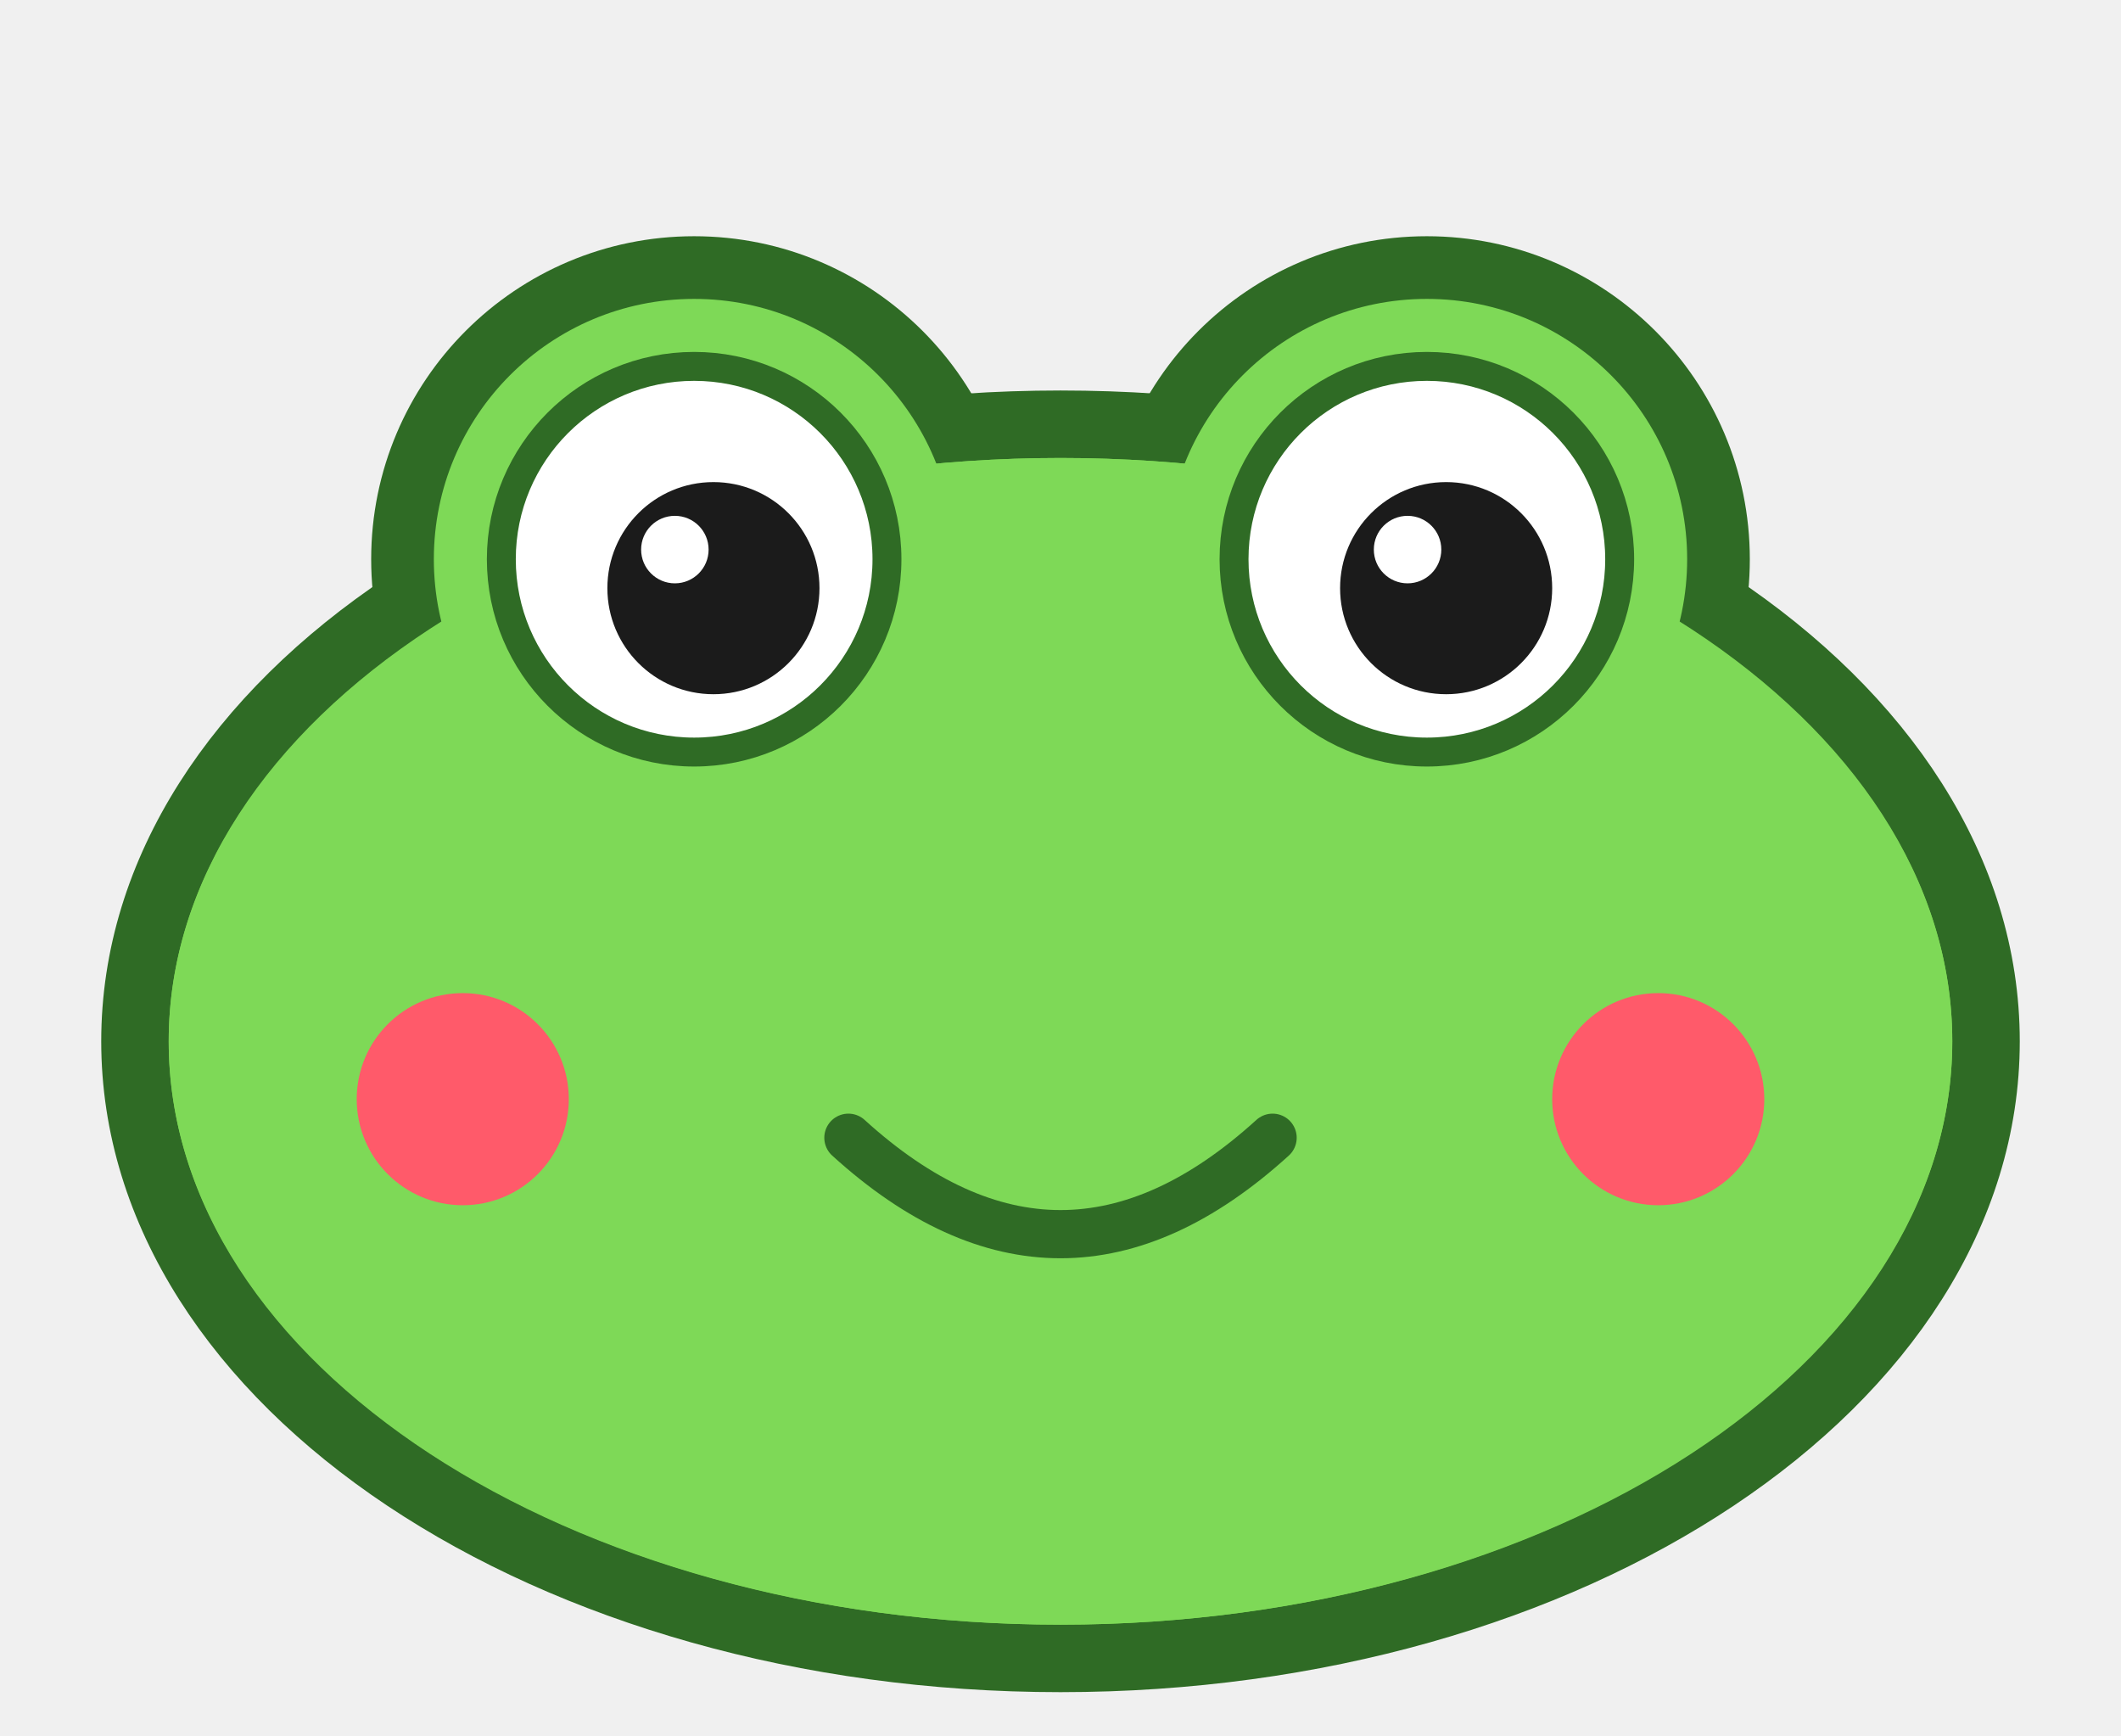
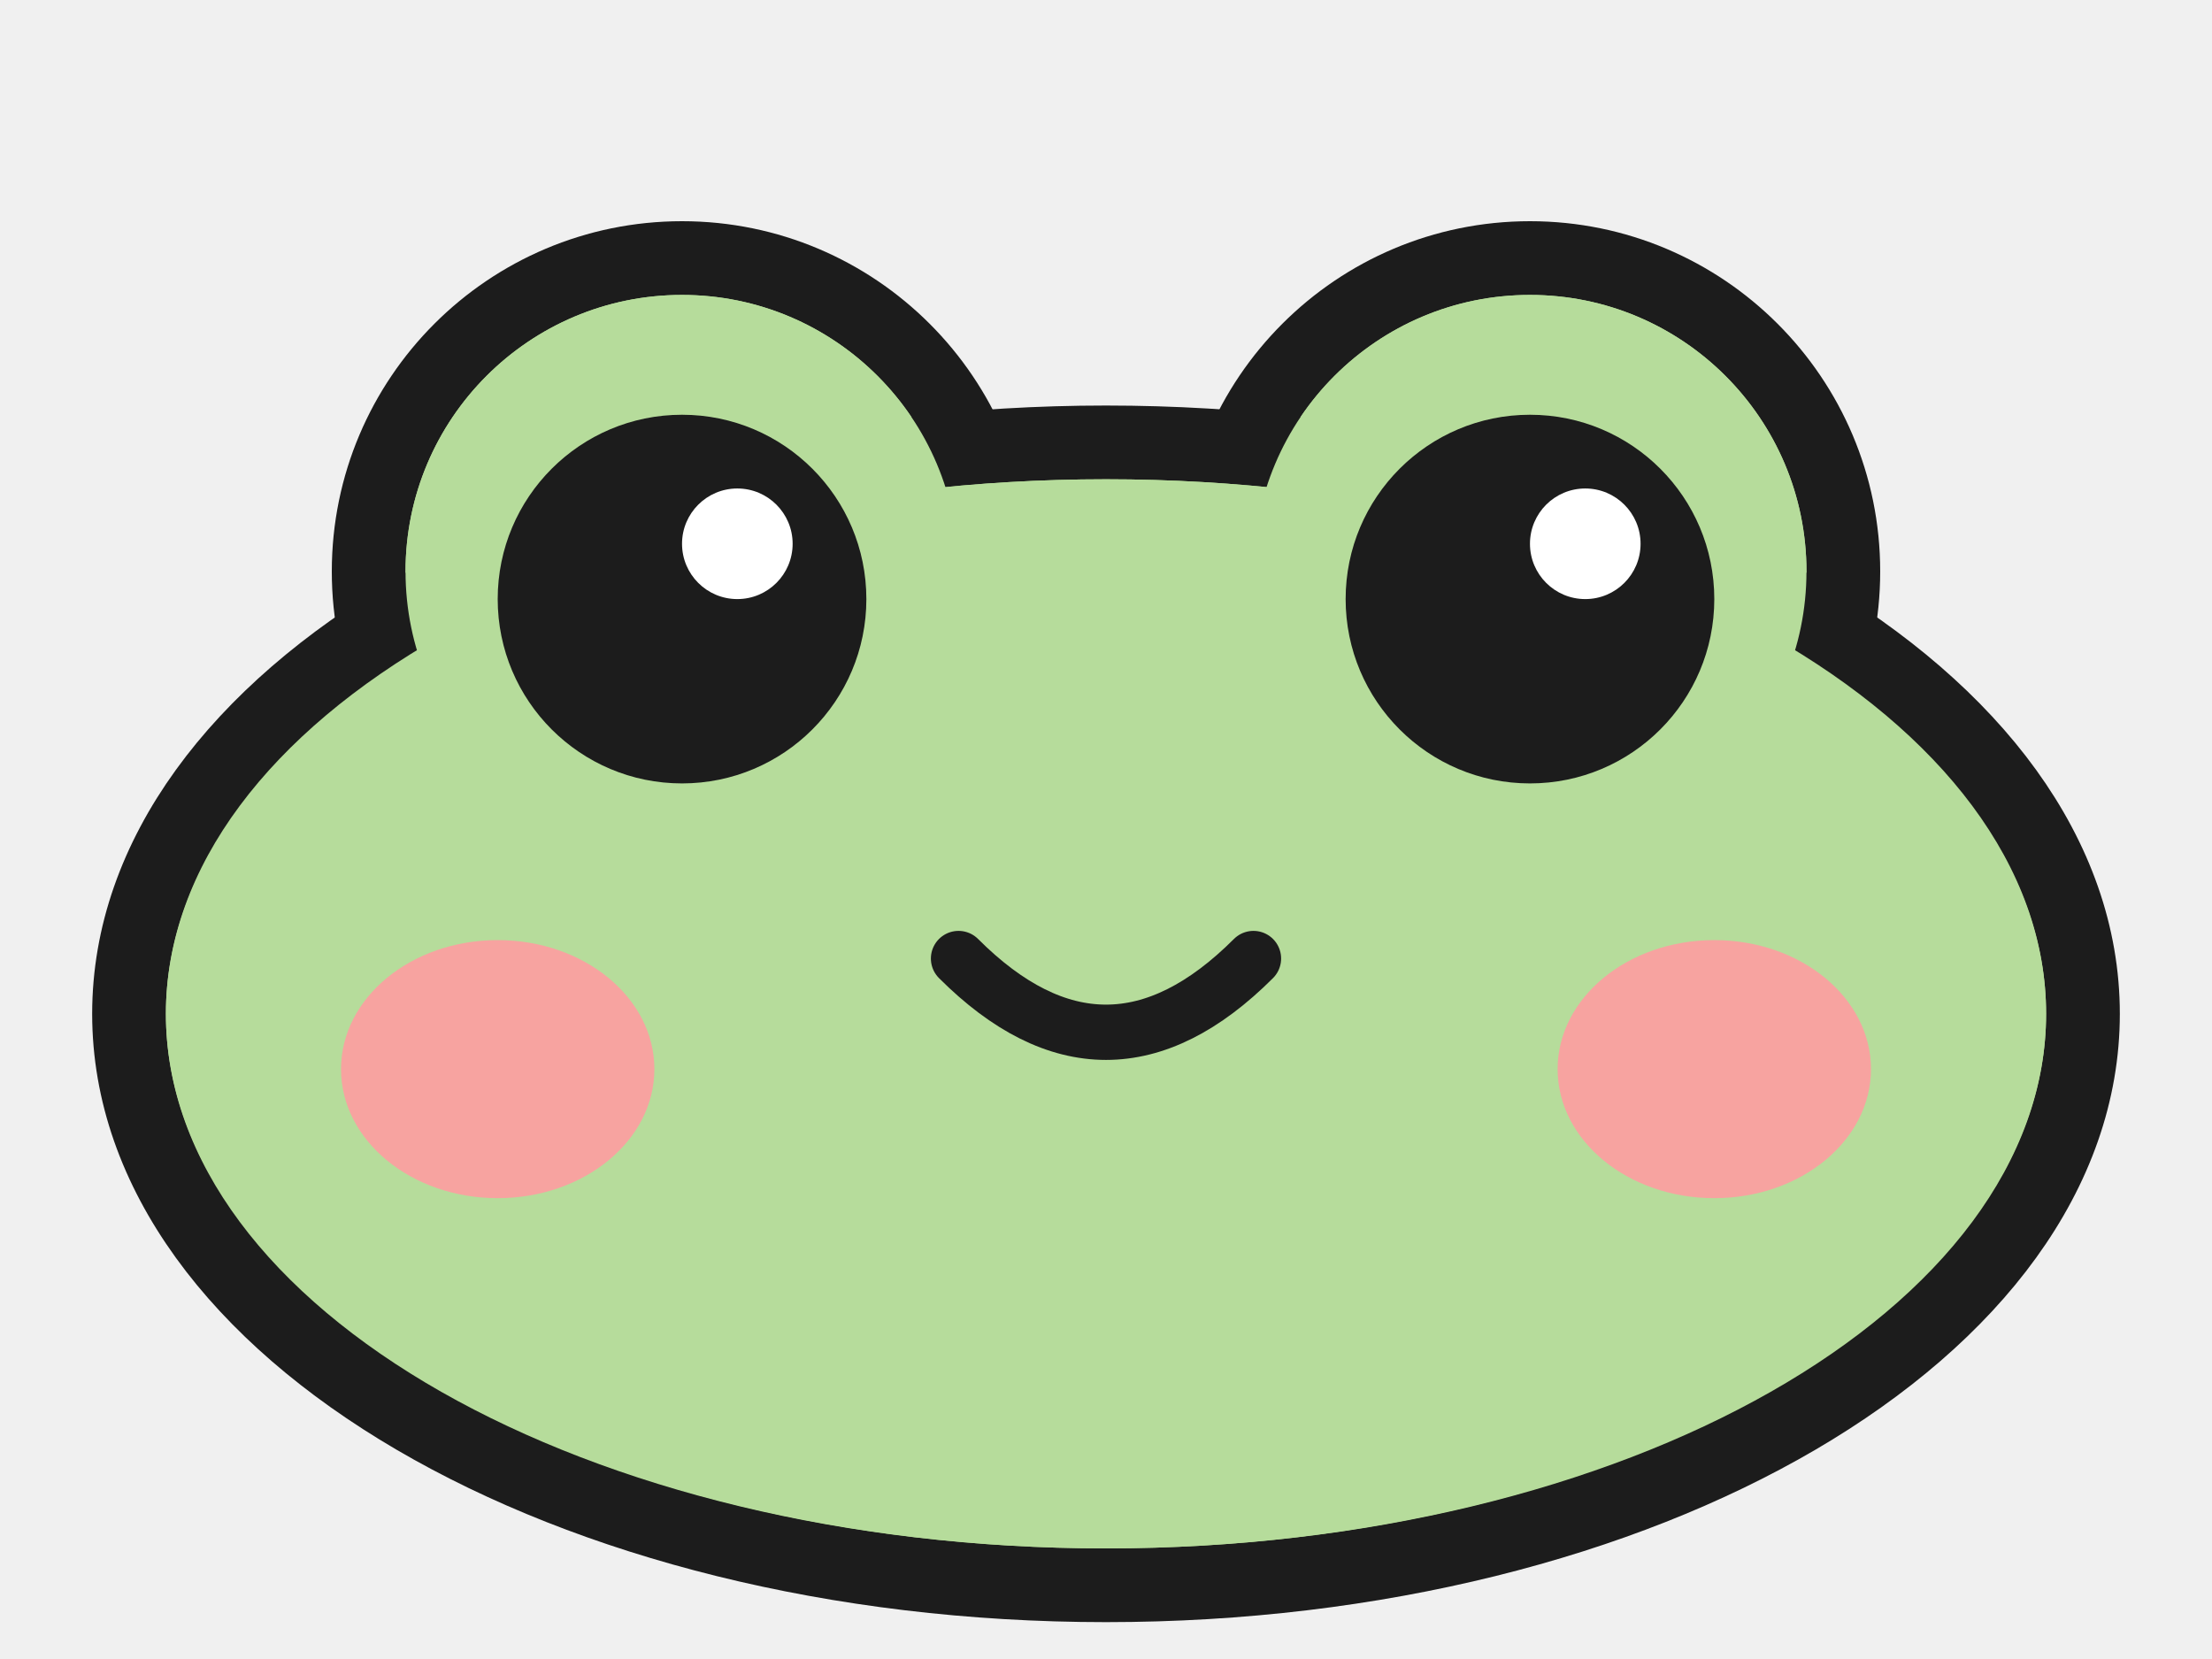
- <svg xmlns="http://www.w3.org/2000/svg" viewBox="0 0 220 180" width="220" height="180">
-   <g stroke="#2f6b25" stroke-width="7" stroke-linejoin="round">
-     <circle cx="72" cy="58" r="30" fill="#7ed957" />
-     <circle cx="148" cy="58" r="30" fill="#7ed957" />
-     <ellipse cx="110" cy="108" rx="96" ry="64" fill="#7ed957" />
+ <svg xmlns="http://www.w3.org/2000/svg" viewBox="0 0 240 180" width="240" height="180">
+   <g fill="#b6dc9b" stroke="#1c1c1c" stroke-width="8">
+     <circle cx="74" cy="62" r="34" />
+     <circle cx="166" cy="62" r="34" />
+     <ellipse cx="120" cy="110" rx="106" ry="62" />
  </g>
-   <circle cx="72" cy="58" r="27" fill="#7ed957" />
-   <circle cx="148" cy="58" r="27" fill="#7ed957" />
-   <ellipse cx="110" cy="108" rx="92.5" ry="60.5" fill="#7ed957" />
-   <g stroke="#2f6b25" stroke-width="3">
-     <circle cx="72" cy="58" r="20" fill="#fff" />
-     <circle cx="148" cy="58" r="20" fill="#fff" />
-   </g>
-   <circle cx="74" cy="61" r="11" fill="#1b1b1b" />
-   <circle cx="150" cy="61" r="11" fill="#1b1b1b" />
-   <circle cx="70" cy="57" r="3.5" fill="#fff" />
-   <circle cx="146" cy="57" r="3.5" fill="#fff" />
-   <circle cx="48" cy="114" r="11" fill="#ff5a6a" />
-   <circle cx="172" cy="114" r="11" fill="#ff5a6a" />
-   <path d="M88 118 Q110 138 132 118" fill="none" stroke="#2f6b25" stroke-width="5" stroke-linecap="round" />
+   <circle cx="74" cy="62" r="30" fill="#b6dc9b" />
+   <circle cx="166" cy="62" r="30" fill="#b6dc9b" />
+   <ellipse cx="120" cy="110" rx="102" ry="58" fill="#b6dc9b" />
+   <circle cx="74" cy="65" r="20" fill="#1c1c1c" />
+   <circle cx="166" cy="65" r="20" fill="#1c1c1c" />
+   <circle cx="80" cy="59" r="6" fill="#fff" />
+   <circle cx="172" cy="59" r="6" fill="#fff" />
+   <ellipse cx="54" cy="116" rx="17" ry="14" fill="#f7a3a0" />
+   <ellipse cx="186" cy="116" rx="17" ry="14" fill="#f7a3a0" />
+   <path d="M104 104 Q120 120 136 104" fill="none" stroke="#1c1c1c" stroke-width="6" stroke-linecap="round" />
</svg>
